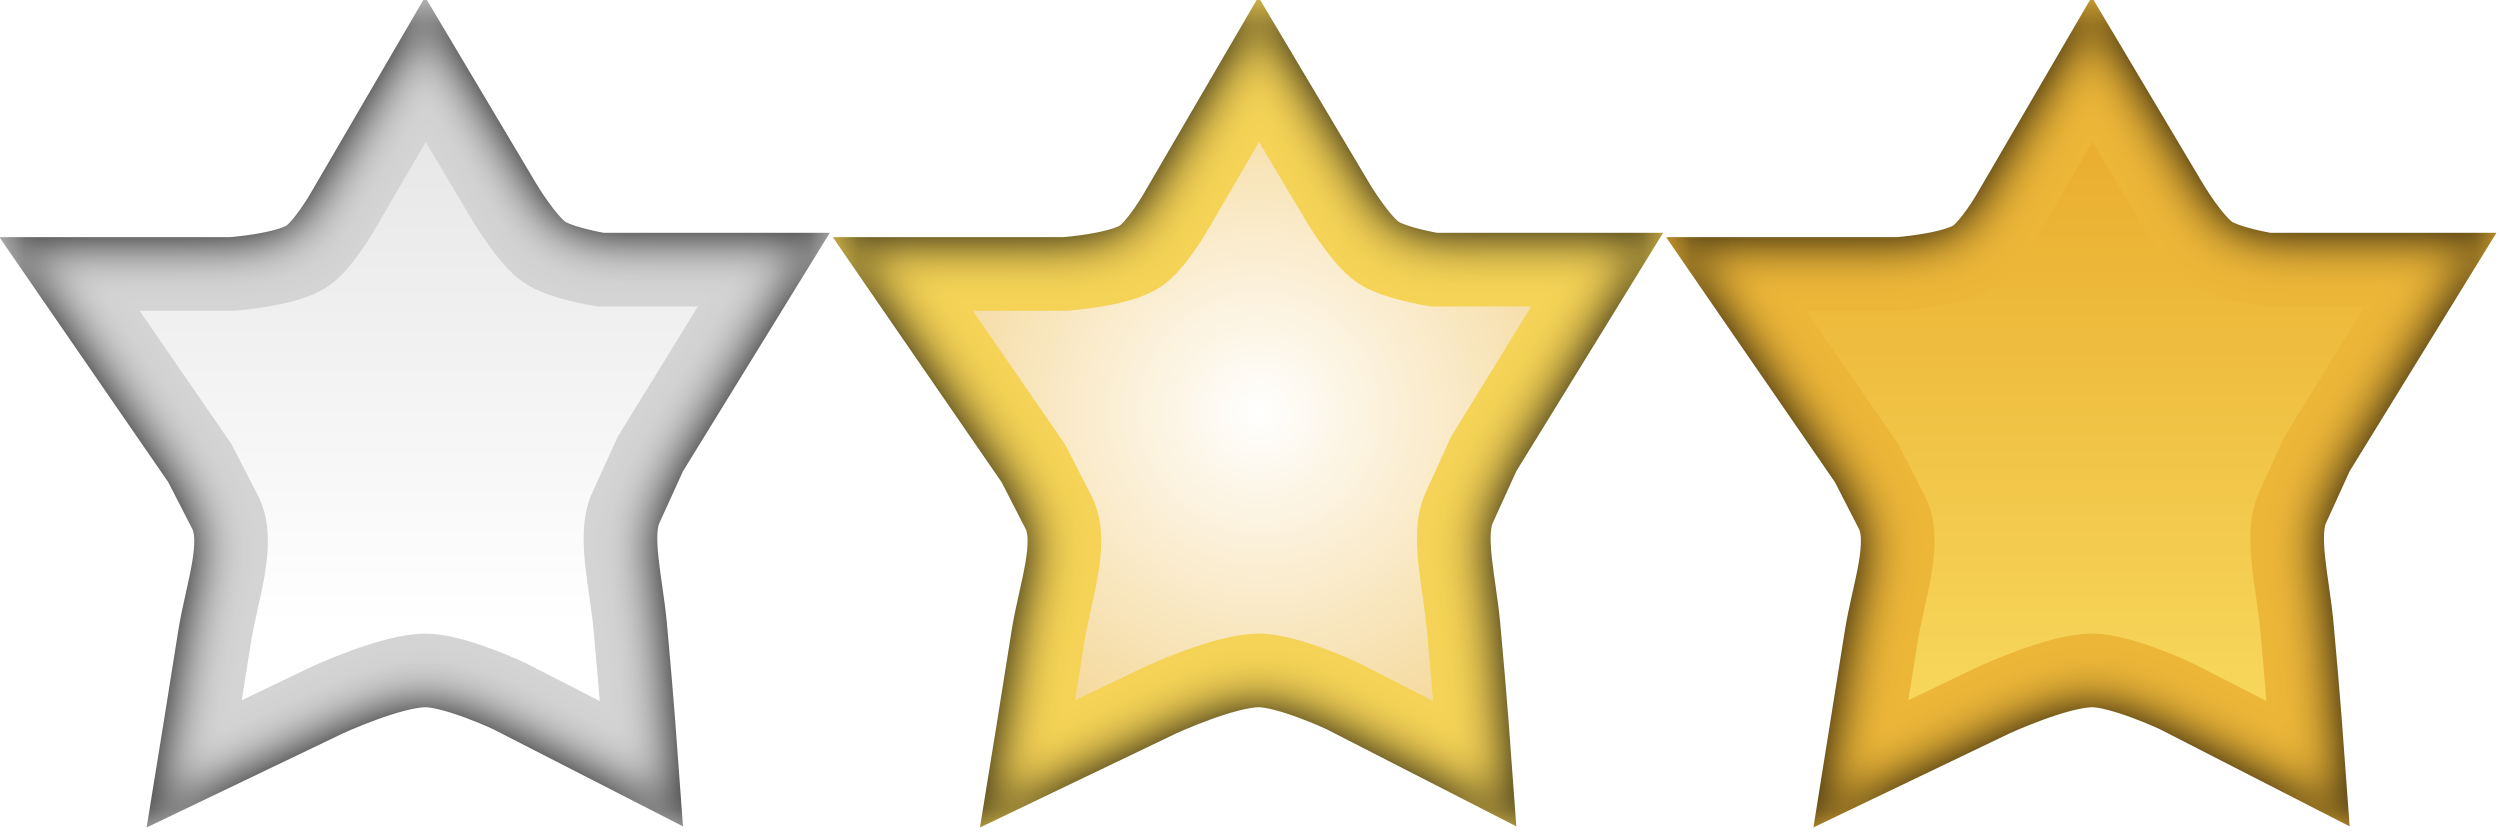
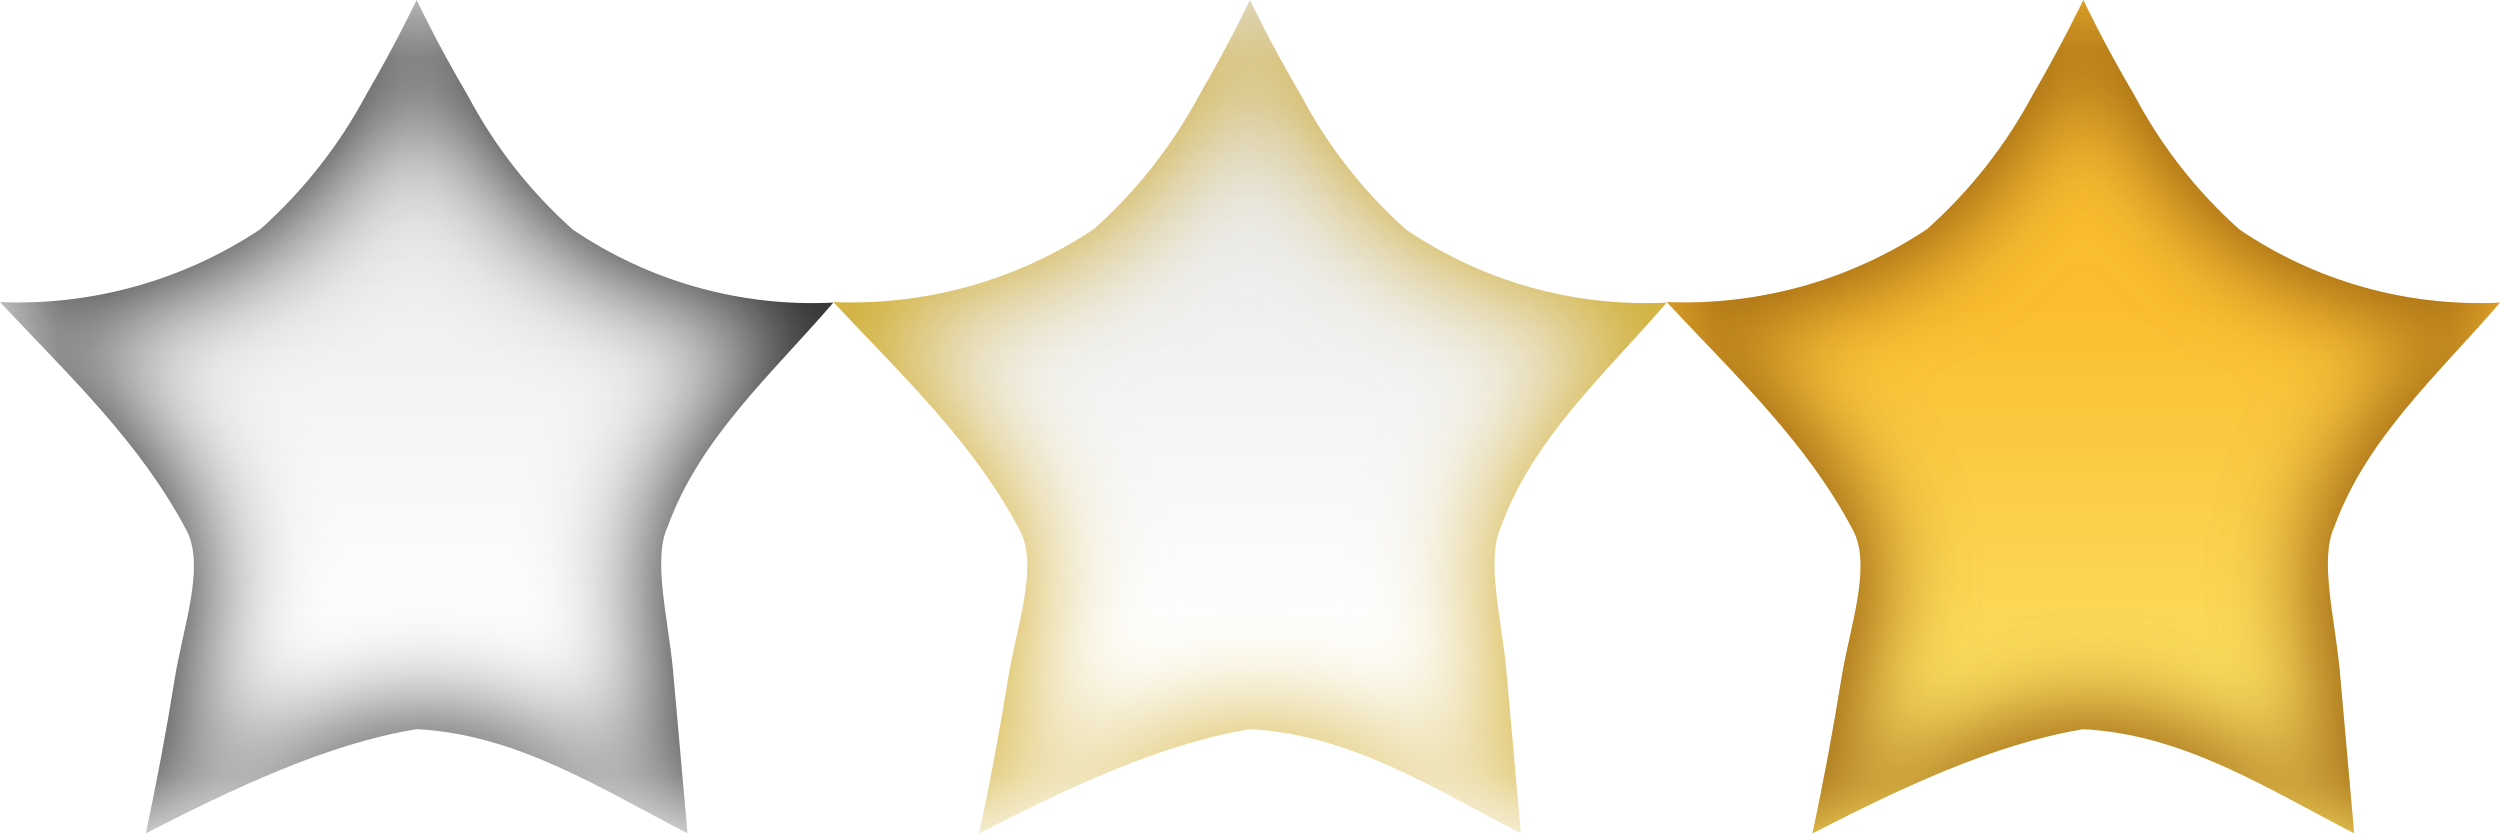
- <svg xmlns="http://www.w3.org/2000/svg" width="48" height="16" viewBox="0 0 48 16">
+ <svg xmlns="http://www.w3.org/2000/svg" xmlns:xlink="http://www.w3.org/1999/xlink" width="48" height="16" viewBox="0 0 48 16">
  <defs>
    <linearGradient id="bm-none" x1="375.4" x2="375.4" y1="-1106.9" y2="-1085.9" gradientTransform="translate(-359.4 1097.9)" gradientUnits="userSpaceOnUse">
      <stop offset="0" stop-color="#c9c9c9" />
      <stop offset="1" stop-color="#fff" />
    </linearGradient>
    <filter id="filter2164" color-interpolation-filters="sRGB">
      <feFlood flood-color="#000" result="flood" />
      <feComposite in="flood" in2="SourceGraphic" operator="out" result="composite1" />
-       <feGaussianBlur in="composite1" result="blur" stdDeviation=".5" />
+       <feGaussianBlur in="composite1" result="blur" stdDeviation="1.18" />
      <feOffset result="offset" />
      <feComposite in="offset" in2="SourceGraphic" operator="atop" result="composite2" />
    </filter>
-     <linearGradient id="bm-created" x1="407.4" x2="407.4" y1="-1085.9" y2="-1069.9" gradientTransform="translate(-359.4 1085.9)" gradientUnits="userSpaceOnUse">
-       <stop offset="0" stop-color="#e6a324" />
-       <stop offset="1" stop-color="#fae165" />
+     <linearGradient id="linearGradient894" x1="375.4" x2="375.4" y1="-1106.9" y2="-1085.9" gradientTransform="translate(-383.89 1170.6) scale(1.0667)" gradientUnits="userSpaceOnUse" xlink:href="#bm-none" />
+     <linearGradient id="linearGradient899" x1="375.4" x2="375.4" y1="-1106.9" y2="-1085.9" gradientTransform="translate(-367.89 1170.6) scale(1.0667)" gradientUnits="userSpaceOnUse" xlink:href="#bm-none" />
+     <linearGradient id="linearGradient903" x1="375.4" x2="375.4" y1="-1091.9" y2="-1084" gradientTransform="translate(-351.89 1170.6) scale(1.0667)" gradientUnits="userSpaceOnUse">
+       <stop offset="0" stop-color="#fbbe30" />
+       <stop offset="1" stop-color="#fbe366" />
    </linearGradient>
-     <radialGradient id="bm-hover" cx="12.526" cy="-5.85" r="7.999" gradientTransform="matrix(-1.3416 1.0395 -1.0522 -1.358 34.829 -13.032)" gradientUnits="userSpaceOnUse">
-       <stop offset="0" stop-color="#fff" />
-       <stop offset="1" stop-color="#eab032" />
-     </radialGradient>
+     <filter id="filter1145" color-interpolation-filters="sRGB">
+       <feFlood flood-color="#CBA110" result="flood" />
+       <feComposite in="flood" in2="SourceGraphic" operator="out" result="composite1" />
+       <feGaussianBlur in="composite1" result="blur" stdDeviation="1.18" />
+       <feOffset result="offset" />
+       <feComposite in="offset" in2="SourceGraphic" operator="atop" result="composite2" />
+     </filter>
+     <filter id="filter1168" width="1" height="1" x="0" y="0" color-interpolation-filters="sRGB">
+       <feFlood flood-color="#B47533" result="flood" />
+       <feComposite in="flood" in2="SourceGraphic" operator="out" result="composite1" />
+       <feGaussianBlur in="composite1" result="blur" stdDeviation="1" />
+       <feOffset result="offset" />
+       <feComposite in="offset" in2="SourceGraphic" operator="atop" result="composite2" />
+     </filter>
+     <filter id="filter1168-9" width="1" height="1" x="0" y="0" color-interpolation-filters="sRGB">
+       <feFlood flood-color="#966000" result="flood" />
+       <feComposite in="flood" in2="SourceGraphic" operator="out" result="composite1" />
+       <feGaussianBlur in="composite1" result="blur" stdDeviation="1" />
+       <feOffset result="offset" />
+       <feComposite in="offset" in2="SourceGraphic" operator="in" result="composite2" />
+     </filter>
  </defs>
-   <path id="bookmark-none" fill="url(#bm-none)" stroke="#d4d4d4" stroke-width="1.414" d="M8.168 1.334L6.578 4.061s-.384.67-.699.867c-.415.261-1.432.332-1.432.332H1.334L3.84 8.896s.324.628.484.943c.297.579-.07 1.538-.203 2.381-.202 1.281-.391 2.445-.391 2.445l2.551-1.223s1.231-.57 1.889-.57c.559.001 1.603.49 1.603.49l2.545 1.303s-.093-1.291-.217-2.627c-.077-.849-.325-1.761-.088-2.281.158-.347.475-1.043.475-1.043l2.178-3.537h-3.135s-.764-.123-1.074-.334c-.331-.225-.756-.934-.756-.934L8.168 1.334z" filter="url(#filter2164)" />
-   <path id="bookmark-hover" fill="url(#bm-hover)" stroke="#f5d356" stroke-width="1.414" d="M24.168 1.334l-1.59 2.727s-.384.67-.699.867c-.415.261-1.432.332-1.432.332H17.334L19.84 8.896s.324.628.484.943c.297.579-.07 1.538-.203 2.381-.202 1.281-.391 2.445-.391 2.445l2.551-1.223s1.231-.57 1.889-.57c.559.001 1.603.49 1.603.49l2.545 1.303s-.093-1.291-.217-2.627c-.077-.849-.325-1.761-.088-2.281.158-.347.475-1.043.475-1.043l2.178-3.537h-3.135s-.764-.123-1.074-.334c-.331-.225-.756-.934-.756-.934L24.168 1.334z" filter="url(#filter2164)" />
-   <path id="bookmark-added" fill="url(#bm-created)" stroke="#ecb638" stroke-width="1.414" d="M40.168 1.334l-1.59 2.727s-.384.67-.699.867c-.415.261-1.432.332-1.432.332H33.334L35.84 8.896s.324.628.484.943c.297.579-.072 1.538-.205 2.381a911.655 911.655 0 0 1-.389 2.445l2.551-1.223s1.231-.57 1.889-.57c.559.001 1.603.49 1.603.49l2.545 1.303s-.093-1.291-.217-2.627c-.077-.849-.325-1.761-.088-2.281.158-.347.475-1.043.475-1.043l2.178-3.537h-3.135s-.764-.123-1.074-.334c-.331-.225-.756-.934-.756-.934L40.168 1.334z" filter="url(#filter2164)" />
+   <path id="bookmark-none" fill="url(#linearGradient894)" stroke-width="0" d="M8 0s-.4.84-.97 1.82A9.38 9.38 0 0 1 5 4.4a8.4 8.4 0 0 1-5 1.4c1.32 1.41 2.7 2.7 3.59 4.4.35.7-.08 1.85-.24 2.86A58.94 58.94 0 0 1 2.8 16c1.64-.84 3.47-1.72 5.2-2 1.93.1 3.53 1.14 5.2 2l-.28-3.15c-.1-1.02-.39-2.12-.1-2.74.62-1.71 2.02-2.95 3.18-4.3a8.2 8.2 0 0 1-5-1.4 9.2 9.2 0 0 1-2.02-2.58C8.4.85 8 0 8 0z" filter="url(#filter2164)" />
+   <path id="bookmark-hover" fill="url(#linearGradient899)" stroke-width="0" d="M24 0s-.4.84-.97 1.82A9.38 9.38 0 0 1 21 4.4a8.4 8.4 0 0 1-5 1.4c1.32 1.41 2.7 2.7 3.59 4.4.35.7-.08 1.85-.24 2.86A58.94 58.94 0 0 1 18.8 16c1.64-.84 3.47-1.72 5.2-2 1.93.1 3.53 1.14 5.2 2l-.28-3.15c-.1-1.02-.39-2.12-.1-2.74.62-1.71 2.02-2.95 3.18-4.3a8.2 8.2 0 0 1-5-1.4 9.2 9.2 0 0 1-2.02-2.58C24.4.85 24 0 24 0z" filter="url(#filter1145)" />
+   <path id="bookmark-active" fill="url(#linearGradient903)" stroke-width="0" d="M40 0s-.4.84-.97 1.82A9.38 9.38 0 0 1 37 4.4a8.4 8.4 0 0 1-5 1.4c1.32 1.41 2.7 2.7 3.59 4.4.35.7-.08 1.85-.24 2.86A58.94 58.94 0 0 1 34.8 16c1.64-.84 3.47-1.72 5.2-2 1.93.1 3.53 1.14 5.2 2l-.28-3.15c-.1-1.02-.39-2.12-.1-2.74.62-1.71 2.02-2.95 3.18-4.3a8.2 8.2 0 0 1-5-1.4 9.2 9.2 0 0 1-2.02-2.58C40.4.85 40 0 40 0z" filter="url(#filter1168)" />
+   <path id="bookmark-active-overlay" fill="#fbbe30" stroke-width="0" d="M40 0s-.4.84-.97 1.82A9.38 9.38 0 0 1 37 4.4a8.4 8.4 0 0 1-5 1.4c1.32 1.41 2.7 2.7 3.59 4.4.35.7-.08 1.85-.24 2.86A58.94 58.94 0 0 1 34.8 16c1.64-.84 3.47-1.72 5.2-2 1.93.1 3.53 1.14 5.2 2l-.28-3.15c-.1-1.02-.39-2.12-.1-2.74.62-1.71 2.02-2.95 3.18-4.3a8.2 8.2 0 0 1-5-1.4 9.2 9.2 0 0 1-2.02-2.58C40.4.85 40 0 40 0z" filter="url(#filter1168-9)" />
</svg>
